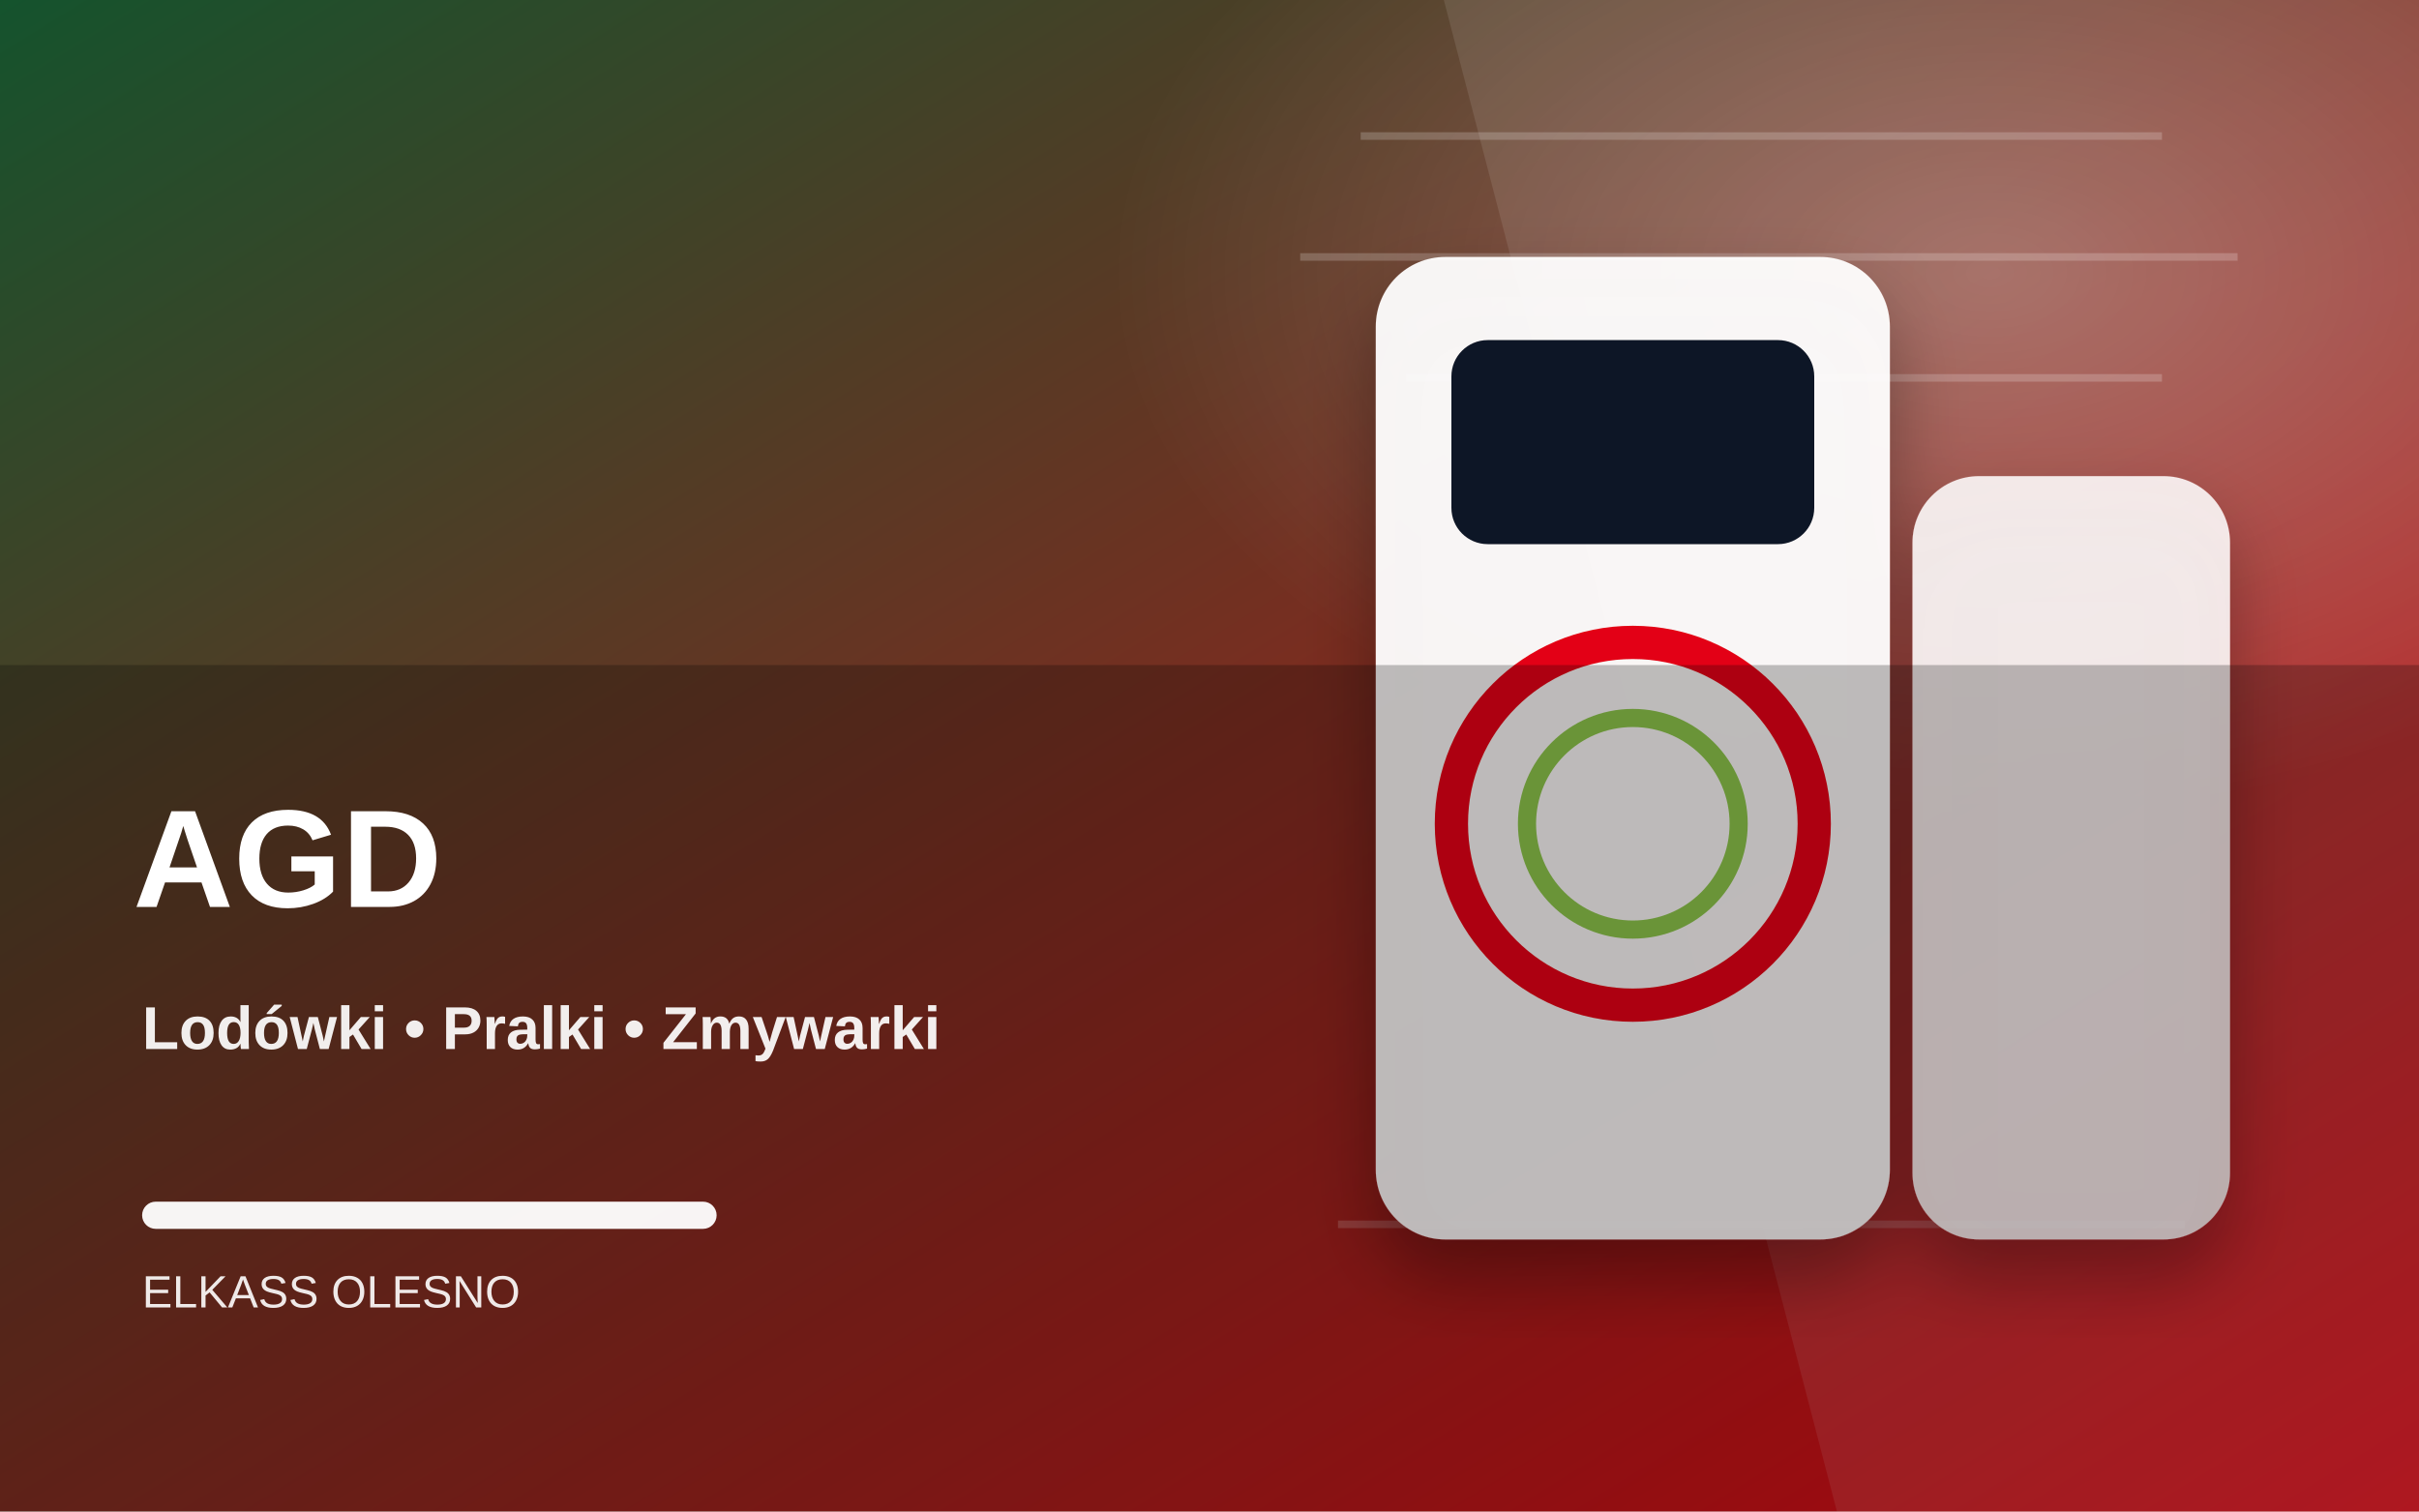
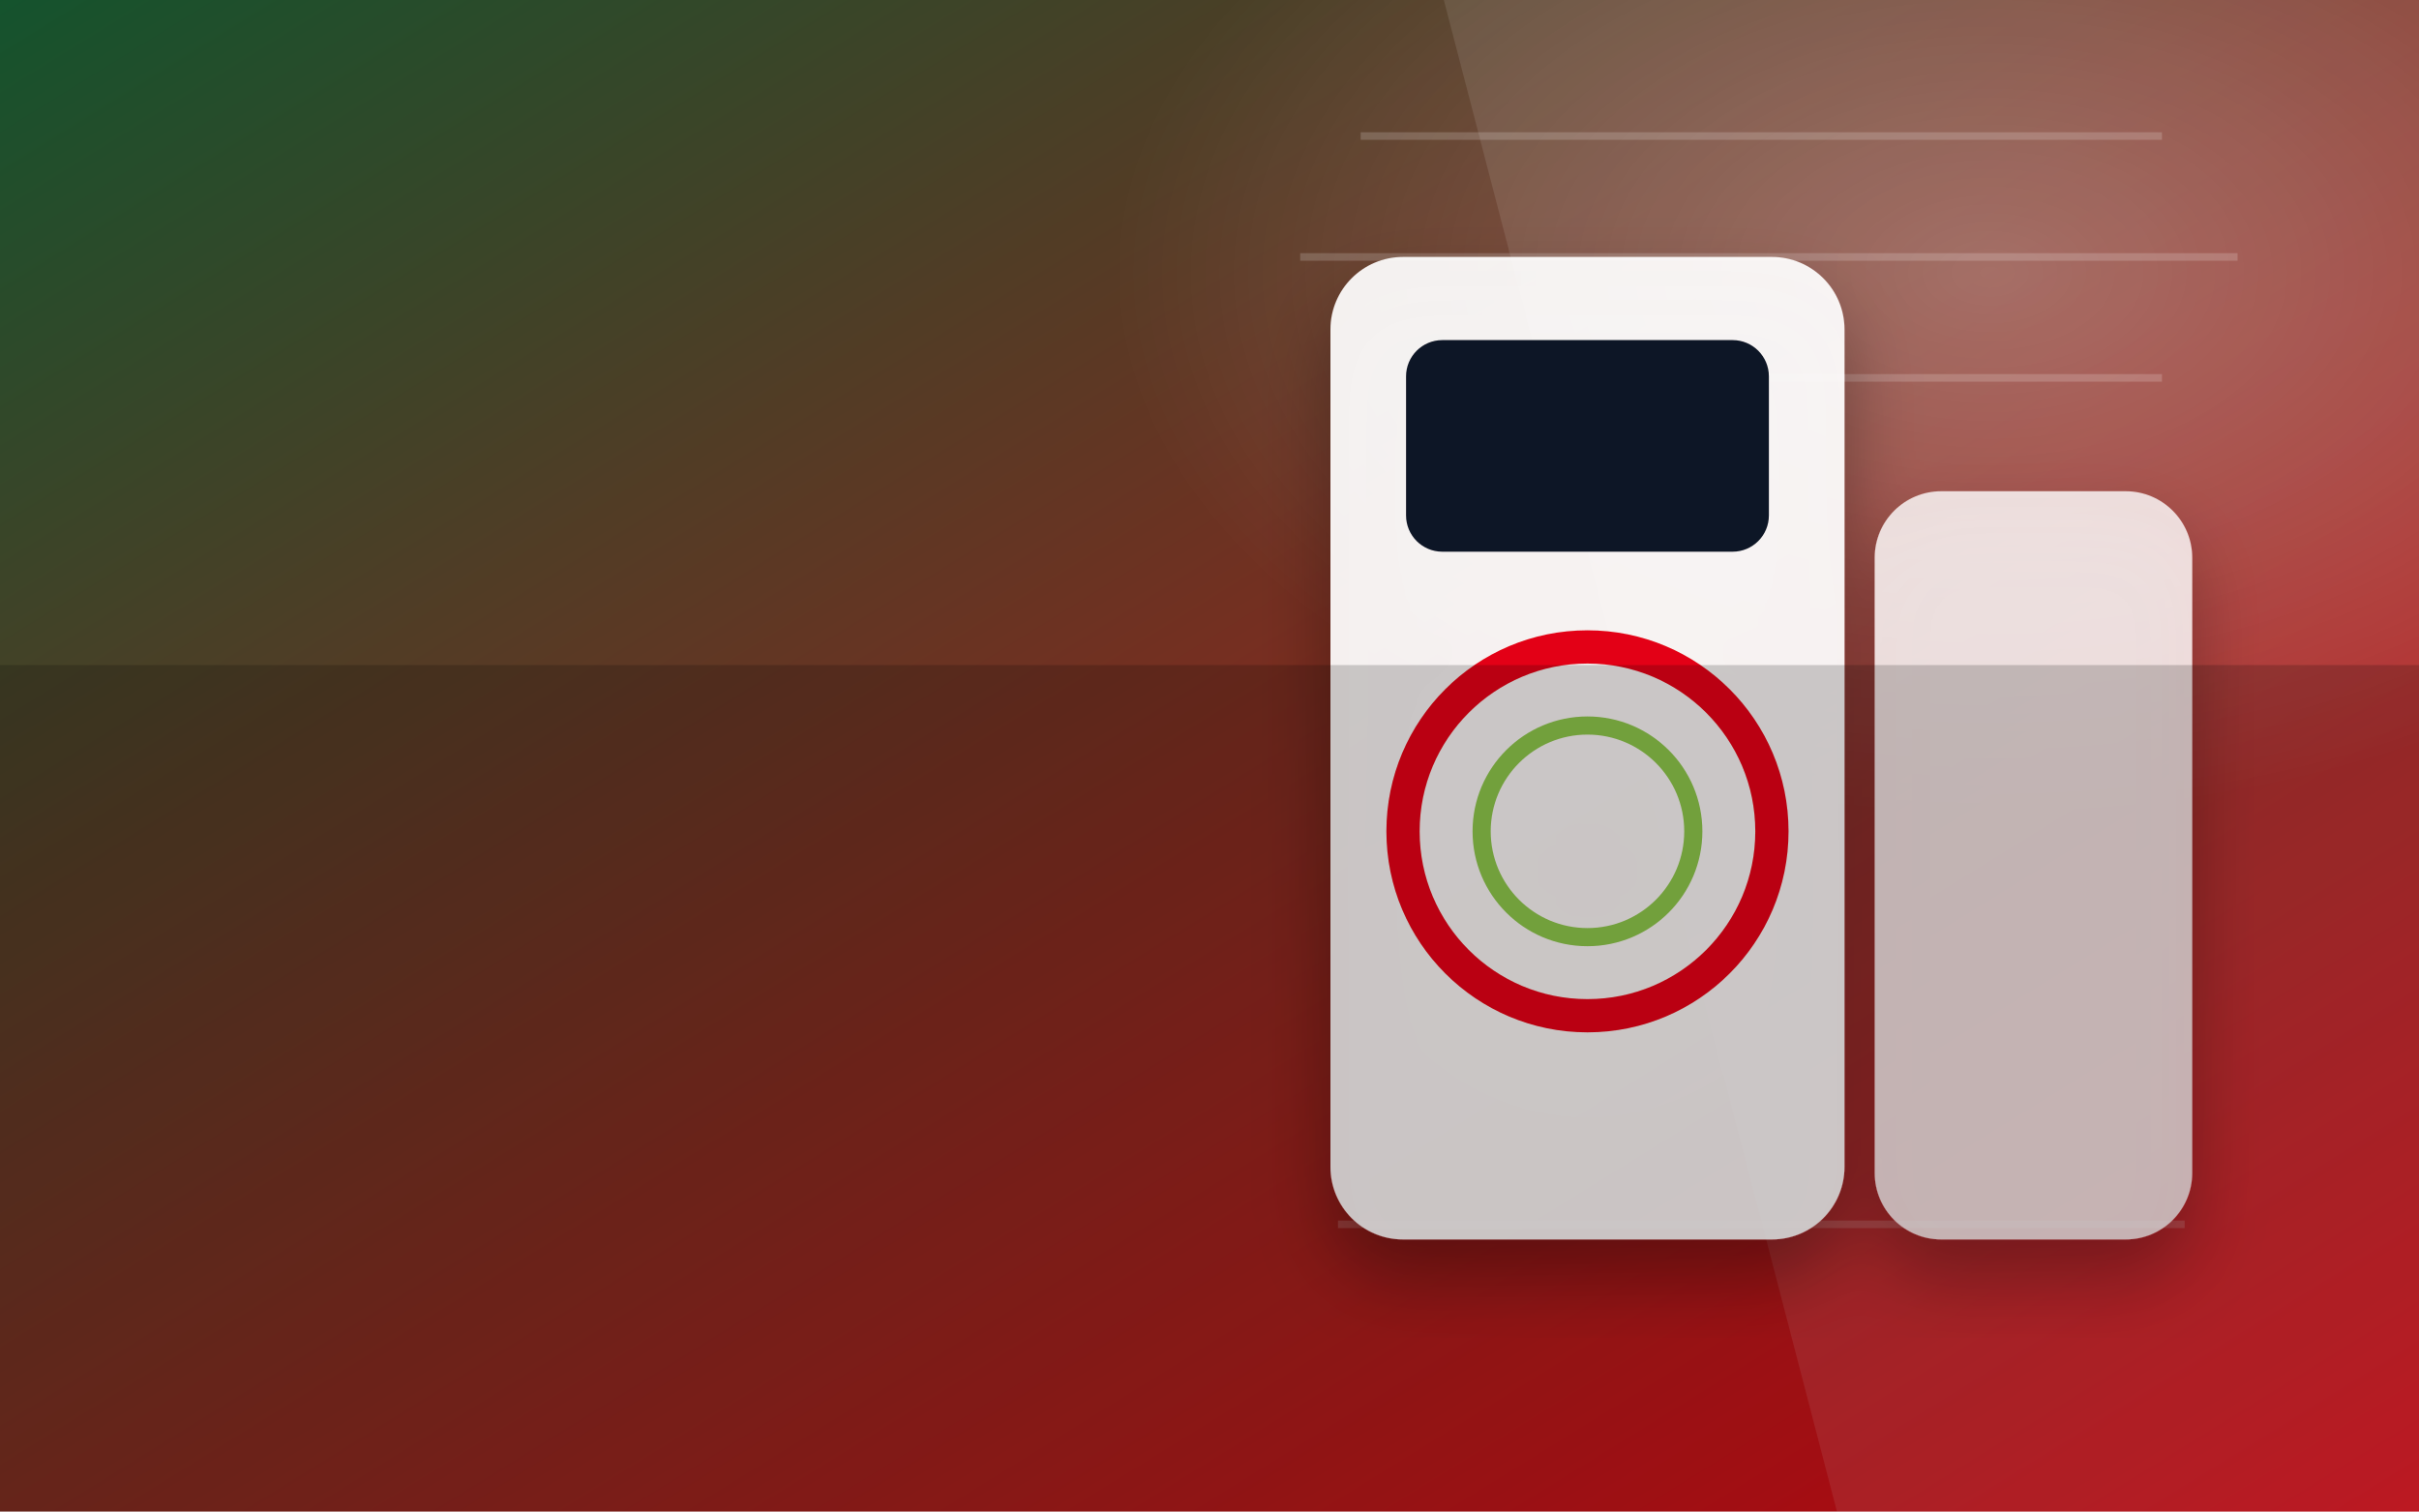
<svg xmlns="http://www.w3.org/2000/svg" width="1600" height="1000" viewBox="0 0 1600 1000">
  <defs>
    <linearGradient id="bg" x1="0" y1="0" x2="1" y2="1">
      <stop stop-color="#14532d" />
      <stop offset="1" stop-color="#e30613" />
    </linearGradient>
    <radialGradient id="glow" cx=".82" cy=".18" r=".45">
-       <stop stop-color="white" stop-opacity=".26" />
+       <stop stop-color="white" stop-opacity=".24" />
      <stop offset=".8" stop-color="white" stop-opacity="0" />
    </radialGradient>
    <filter id="shadow">
      <feDropShadow dx="0" dy="26" stdDeviation="24" flood-opacity=".35" />
    </filter>
  </defs>
  <rect width="1600" height="1000" fill="url(#bg)" />
  <rect width="1600" height="1000" fill="url(#glow)" />
  <path d="M955 0h645v1000h-385z" fill="white" opacity=".10" />
-   <g opacity=".20">
-     <path d="M900 90h530M860 170h620M930 250h500M885 810h560" stroke="white" stroke-width="5" />
+   <g opacity=".18" stroke="white" stroke-width="5">
+     <path d="M900 90h530M860 170h620M930 250h500M885 810h560" />
  </g>
  <g filter="url(#shadow)">
-     <rect x="910" y="170" width="340" height="650" rx="46" fill="white" opacity=".94" />
-     <rect x="960" y="225" width="240" height="135" rx="24" fill="#111827" />
-     <circle cx="1080" cy="545" r="120" fill="none" stroke="#e30613" stroke-width="22" />
-     <circle cx="1080" cy="545" r="70" fill="none" stroke="#8bc34a" stroke-width="12" />
-     <rect x="1265" y="315" width="210" height="505" rx="44" fill="white" opacity=".86" />
+     <rect x="880" y="170" width="340" height="650" rx="48" fill="white" opacity=".92" />
+     <rect x="930" y="225" width="240" height="140" rx="24" fill="#111827" />
+     <circle cx="1050" cy="550" r="122" fill="none" stroke="#e30613" stroke-width="22" />
+     <circle cx="1050" cy="550" r="70" fill="none" stroke="#8bc34a" stroke-width="12" />
+     <rect x="1240" y="325" width="210" height="495" rx="44" fill="white" opacity=".80" />
  </g>
-   <rect y="440" width="1600" height="560" fill="black" opacity=".24" />
-   <text x="88" y="600" font-family="Arial Black,Arial" font-size="92" font-weight="900" fill="white">AGD</text>
-   <text x="94" y="694" font-family="Arial, sans-serif" font-size="40" font-weight="800" fill="white" opacity=".92">Lodówki • Pralki • Zmywarki</text>
-   <rect x="94" y="795" width="380" height="18" rx="9" fill="white" opacity=".95" />
-   <text x="94" y="865" font-family="Arial Black,Arial" font-size="30" fill="white" opacity=".9">ELKASS OLESNO</text>
+   <rect y="440" width="1600" height="560" fill="black" opacity=".18" />
</svg>
